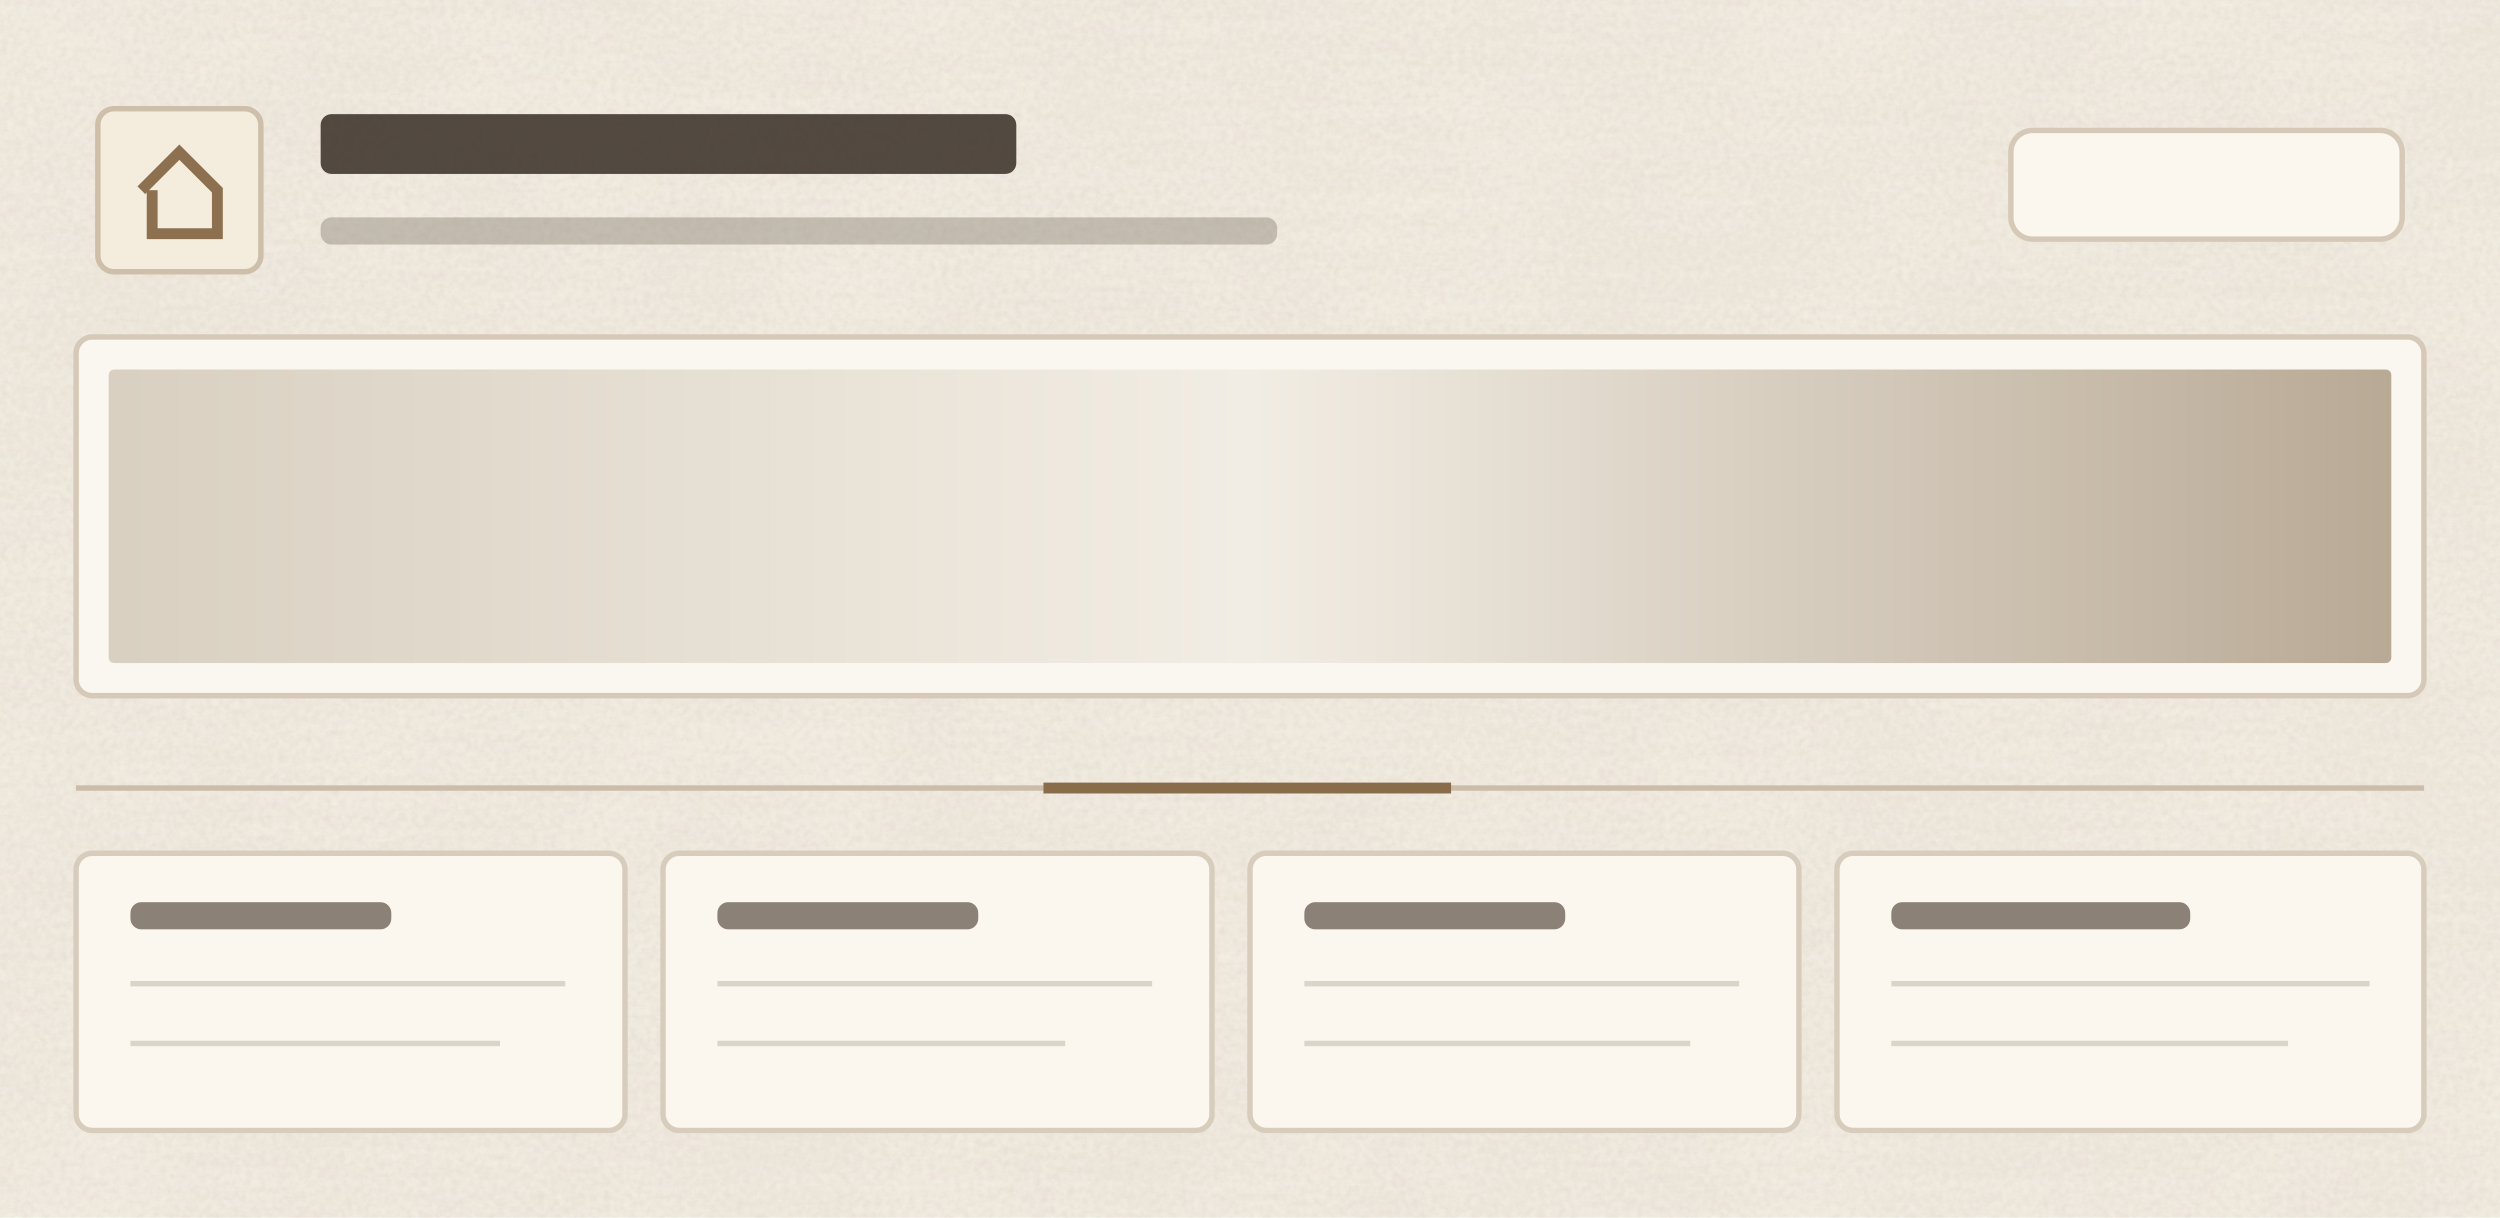
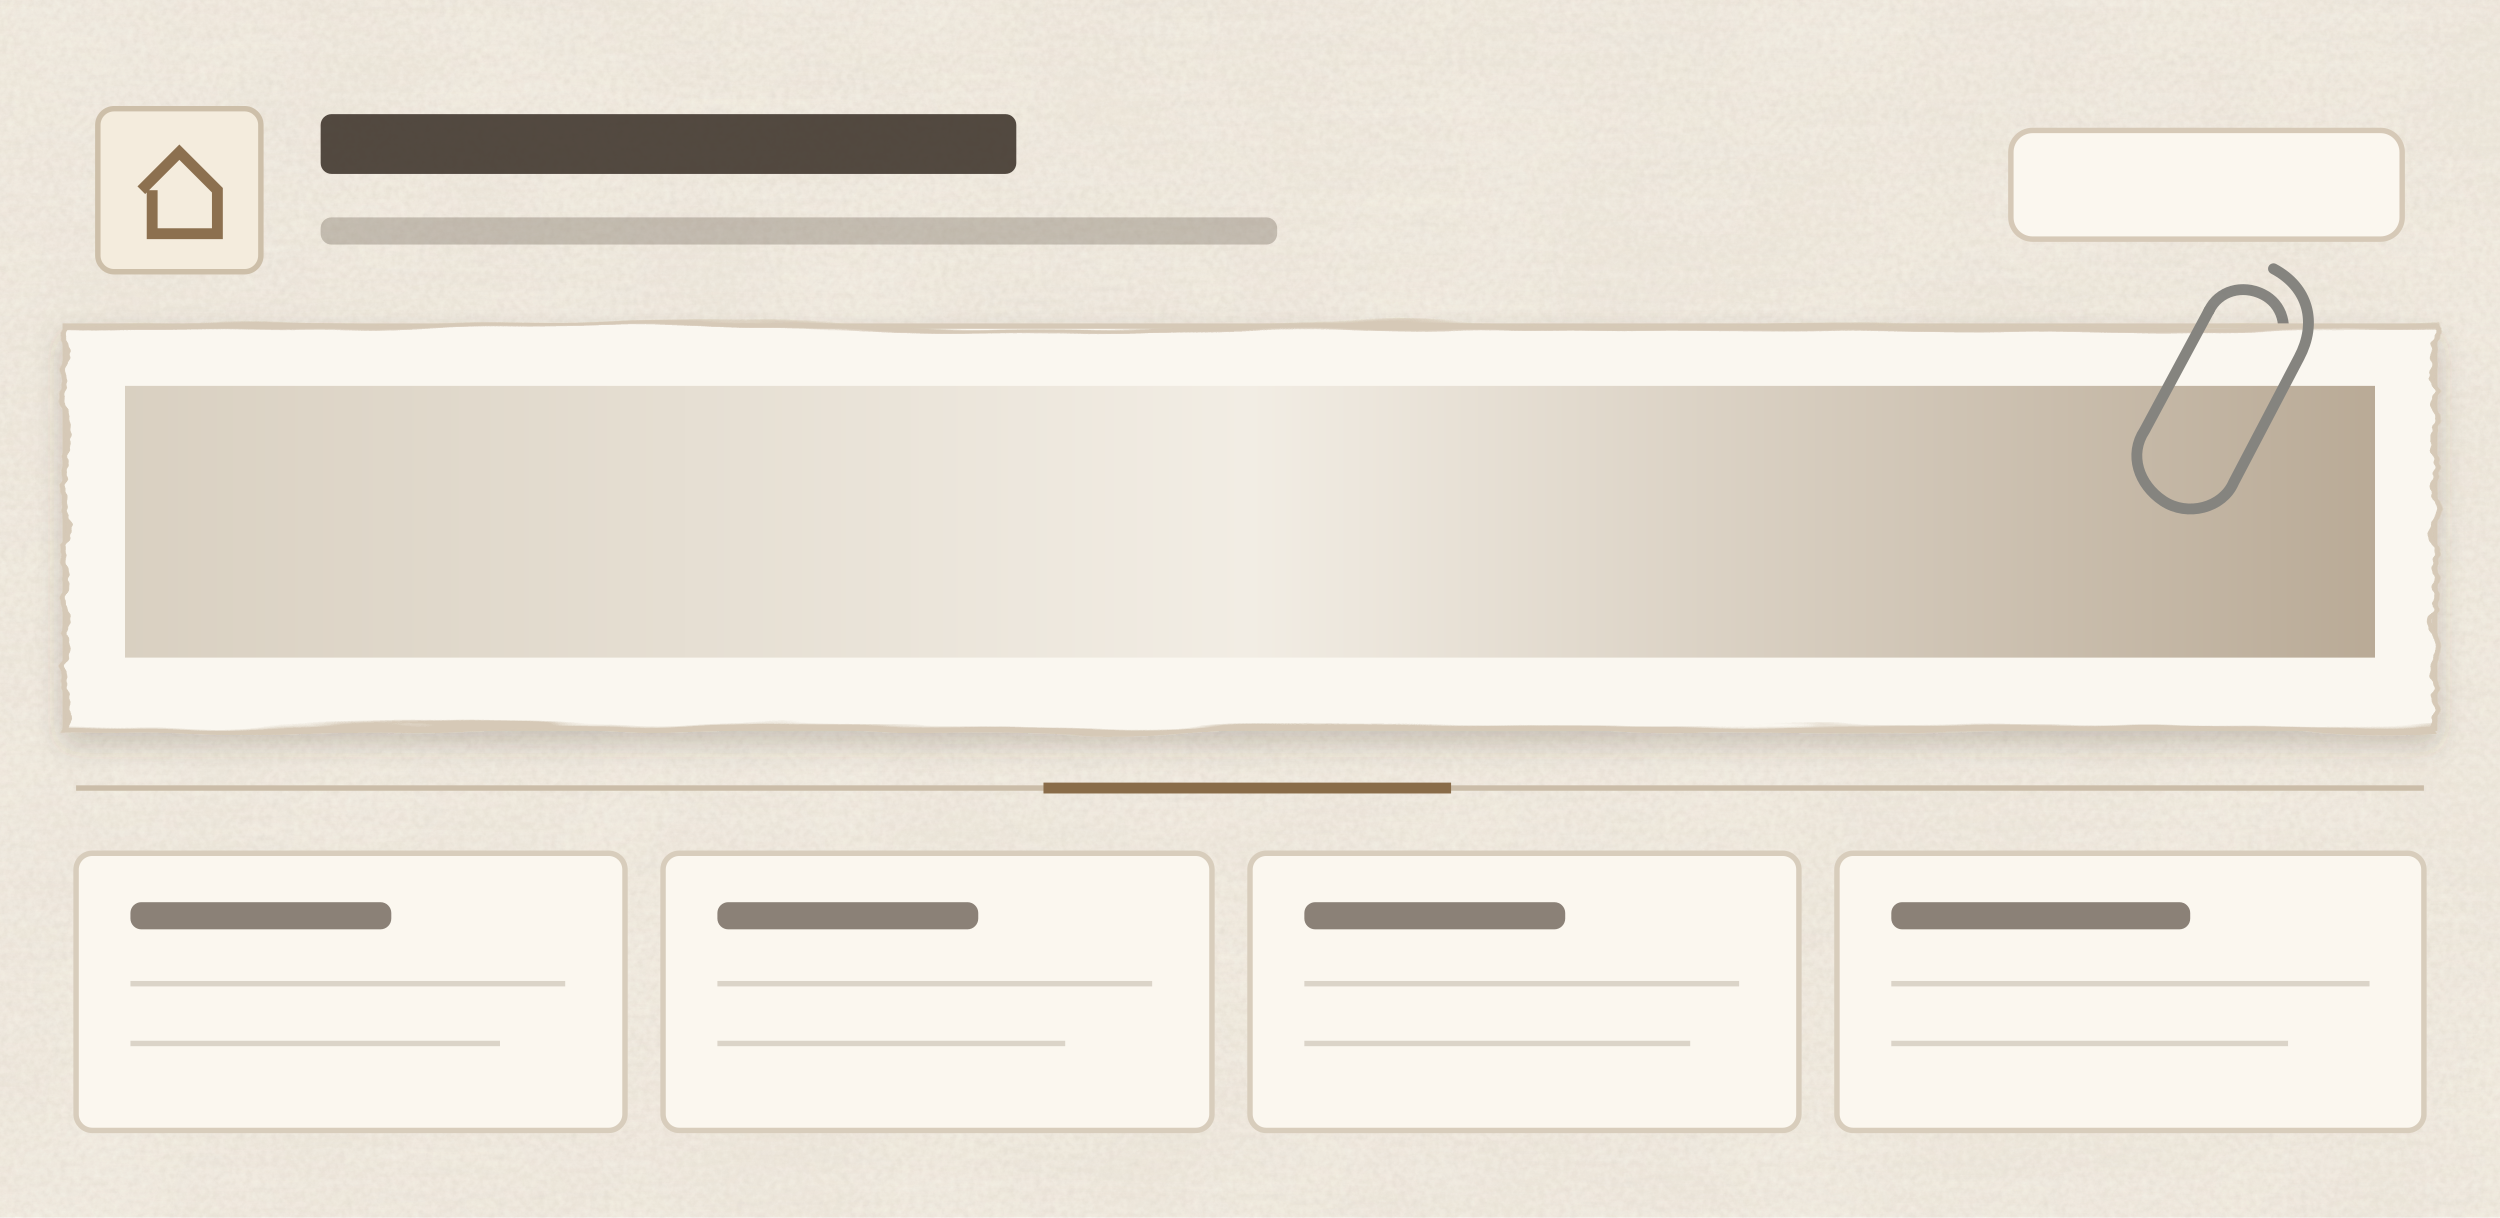
<svg xmlns="http://www.w3.org/2000/svg" viewBox="0 0 460 224" role="img" aria-label="Paper workspace theme preview">
  <defs>
    <filter id="paper" x="0" y="0" width="100%" height="100%" color-interpolation-filters="sRGB">
      <feTurbulence type="fractalNoise" baseFrequency="0.017 0.31" numOctaves="4" seed="41" stitchTiles="stitch" result="fibres" />
      <feColorMatrix in="fibres" type="matrix" values=".16 .16 .16 0 .24 .14 .14 .14 0 .20 .11 .11 .11 0 .15 0 0 0 .028 0" result="fibres-toned" />
      <feTurbulence type="fractalNoise" baseFrequency="0.82" numOctaves="3" seed="19" stitchTiles="stitch" result="grain" />
      <feColorMatrix in="grain" type="matrix" values=".18 .18 .18 0 .22 .16 .16 .16 0 .18 .13 .13 .13 0 .13 0 0 0 .095 0" result="grain-toned" />
      <feTurbulence type="fractalNoise" baseFrequency="0.031" numOctaves="4" seed="61" stitchTiles="stitch" result="mottle" />
      <feColorMatrix in="mottle" type="matrix" values=".17 .17 .17 0 .23 .15 .15 .15 0 .19 .12 .12 .12 0 .14 0 0 0 .04 0" result="mottle-toned" />
      <feMerge>
        <feMergeNode in="fibres-toned" />
        <feMergeNode in="grain-toned" />
        <feMergeNode in="mottle-toned" />
      </feMerge>
    </filter>
    <linearGradient id="banner" x1="0" x2="1">
      <stop offset="0" stop-color="#d9d0c1" />
      <stop offset="0.5" stop-color="#f2ede4" />
      <stop offset="1" stop-color="#b9aa96" />
    </linearGradient>
+     <filter id="preview-deckle" x="-3%" y="-12%" width="106%" height="124%">
+       <feTurbulence type="fractalNoise" baseFrequency=".018 .24" numOctaves="3" seed="47" result="edge-noise" />
+       <feDisplacementMap in="SourceGraphic" in2="edge-noise" scale="3.6" xChannelSelector="R" yChannelSelector="G" result="rough-paper" />
+       <feDropShadow in="rough-paper" dx="0" dy="2.5" stdDeviation="2.4" flood-color="#4d4032" flood-opacity=".22" result="paper-shadow" />
+       <feMerge>
+         <feMergeNode in="paper-shadow" />
+         <feMergeNode in="rough-paper" />
+       </feMerge>
+     </filter>
  </defs>
  <rect width="460" height="224" fill="#f7f2e8" />
  <rect width="460" height="224" fill="transparent" filter="url(#paper)" />
  <rect x="18" y="20" width="30" height="30" rx="3" fill="#f4ecdd" stroke="#cdbfa9" />
  <path d="M26 35l7-7 7 7v8H28v-8" fill="none" stroke="#8c704f" stroke-width="2" />
  <rect x="59" y="21" width="128" height="11" rx="2" fill="#41372f" opacity=".9" />
  <rect x="59" y="40" width="176" height="5" rx="2" fill="#7c7064" opacity=".38" />
  <rect x="370" y="24" width="72" height="20" rx="4" fill="#fbf7ef" stroke="#d6c9b7" />
-   <rect x="14" y="62" width="432" height="66" rx="3" fill="#faf7f0" stroke="#d6c9b7" />
-   <rect x="20" y="68" width="420" height="54" rx="1" fill="url(#banner)" />
+   <g fill="none" stroke="#696966" stroke-linecap="round" stroke-linejoin="round" stroke-width="2" opacity=".78" transform="translate(407 45) rotate(12)">
+     <path d="M2 12c1-4 5-6 9-5s6 5 5 9l-6 22c-1 2-3 3-5 3s-3-3-2-5l5-18" />
+   </g>
+   <rect x="12" y="60" width="436" height="74" fill="#faf7f0" stroke="#d6c9b7" filter="url(#preview-deckle)" />
+   <rect x="23" y="71" width="414" height="50" fill="url(#banner)" />
+   <g fill="none" stroke="#85847f" stroke-linecap="round" stroke-linejoin="round" stroke-width="2" transform="translate(407 45) rotate(12)">
+     <path d="M12 2c7 2 10 8 8 15l-7 25c-1 5-7 8-12 6s-8-7-6-12l7-24" />
+   </g>
  <path d="M14 145h432" stroke="#cbbda9" />
  <path d="M192 145h75" stroke="#896c49" stroke-width="2" />
  <g fill="#fbf7ef" stroke="#d8cdbc">
    <rect x="14" y="157" width="101" height="51" rx="3" />
    <rect x="122" y="157" width="101" height="51" rx="3" />
    <rect x="230" y="157" width="101" height="51" rx="3" />
    <rect x="338" y="157" width="108" height="51" rx="3" />
  </g>
  <g fill="#5f5348" opacity=".72">
    <rect x="24" y="166" width="48" height="5" rx="2" />
    <rect x="132" y="166" width="48" height="5" rx="2" />
    <rect x="240" y="166" width="48" height="5" rx="2" />
    <rect x="348" y="166" width="55" height="5" rx="2" />
  </g>
  <g stroke="#9d8f7e" opacity=".34">
    <path d="M24 181h80M24 192h68M132 181h80M132 192h64M240 181h80M240 192h71M348 181h88M348 192h73" />
  </g>
</svg>
